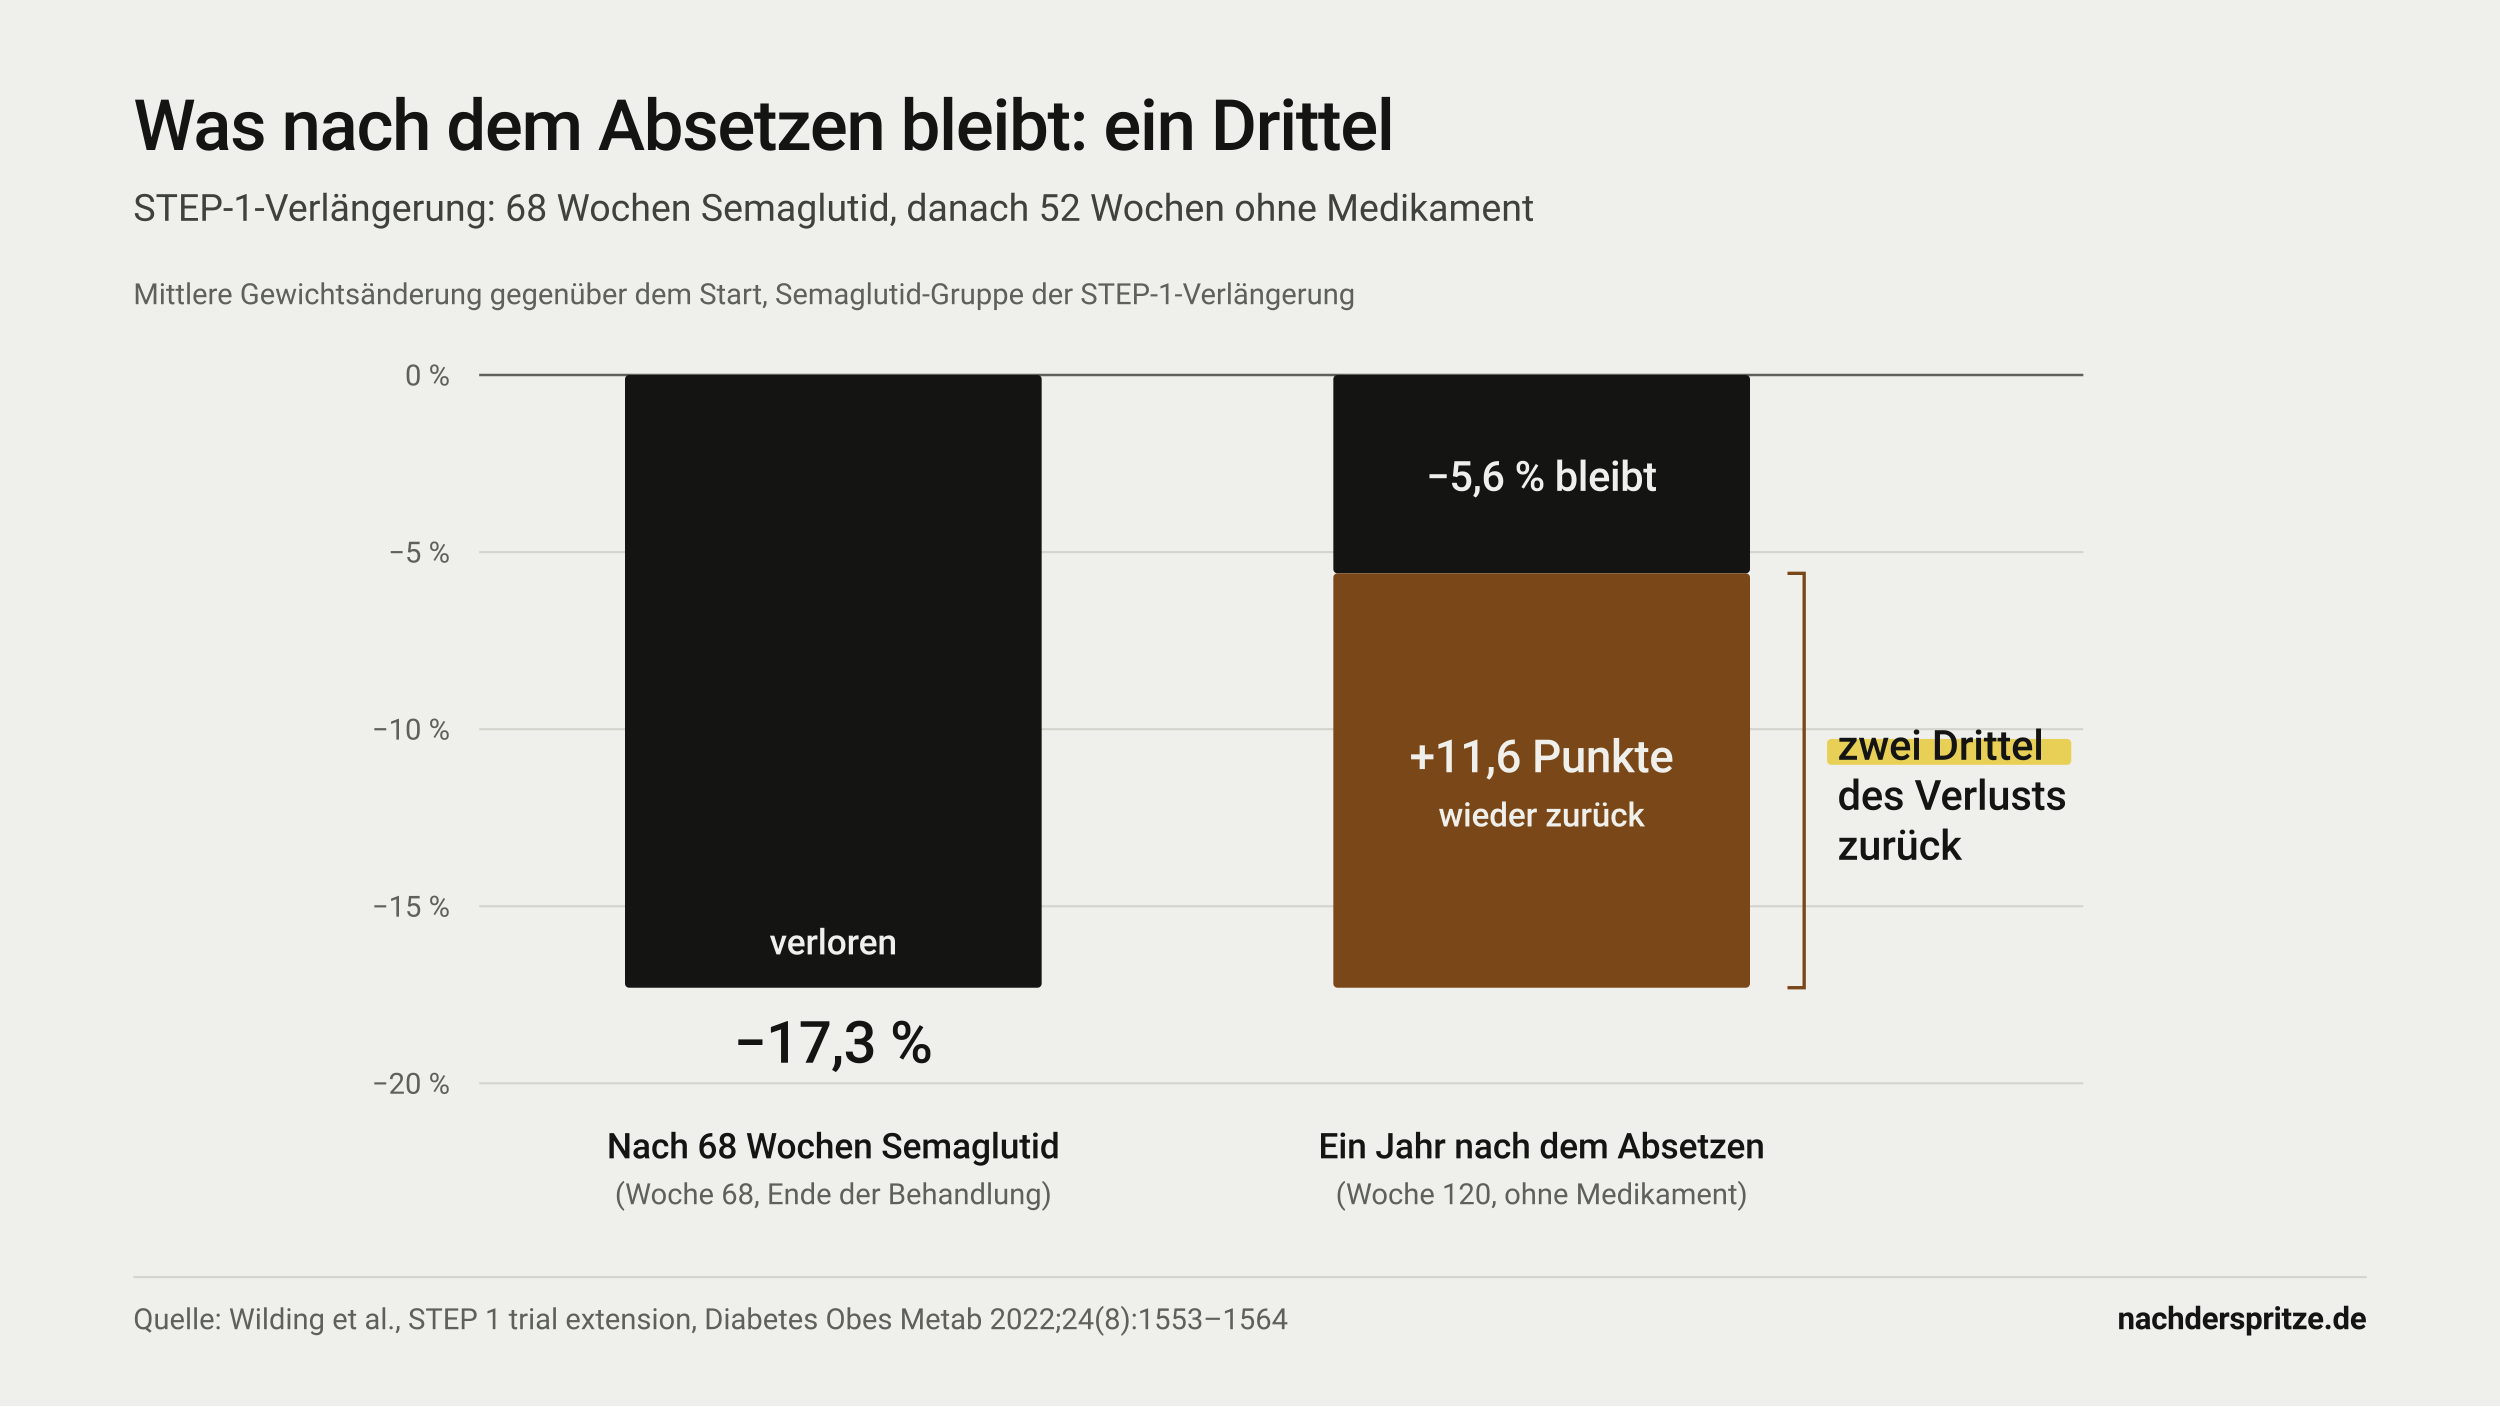
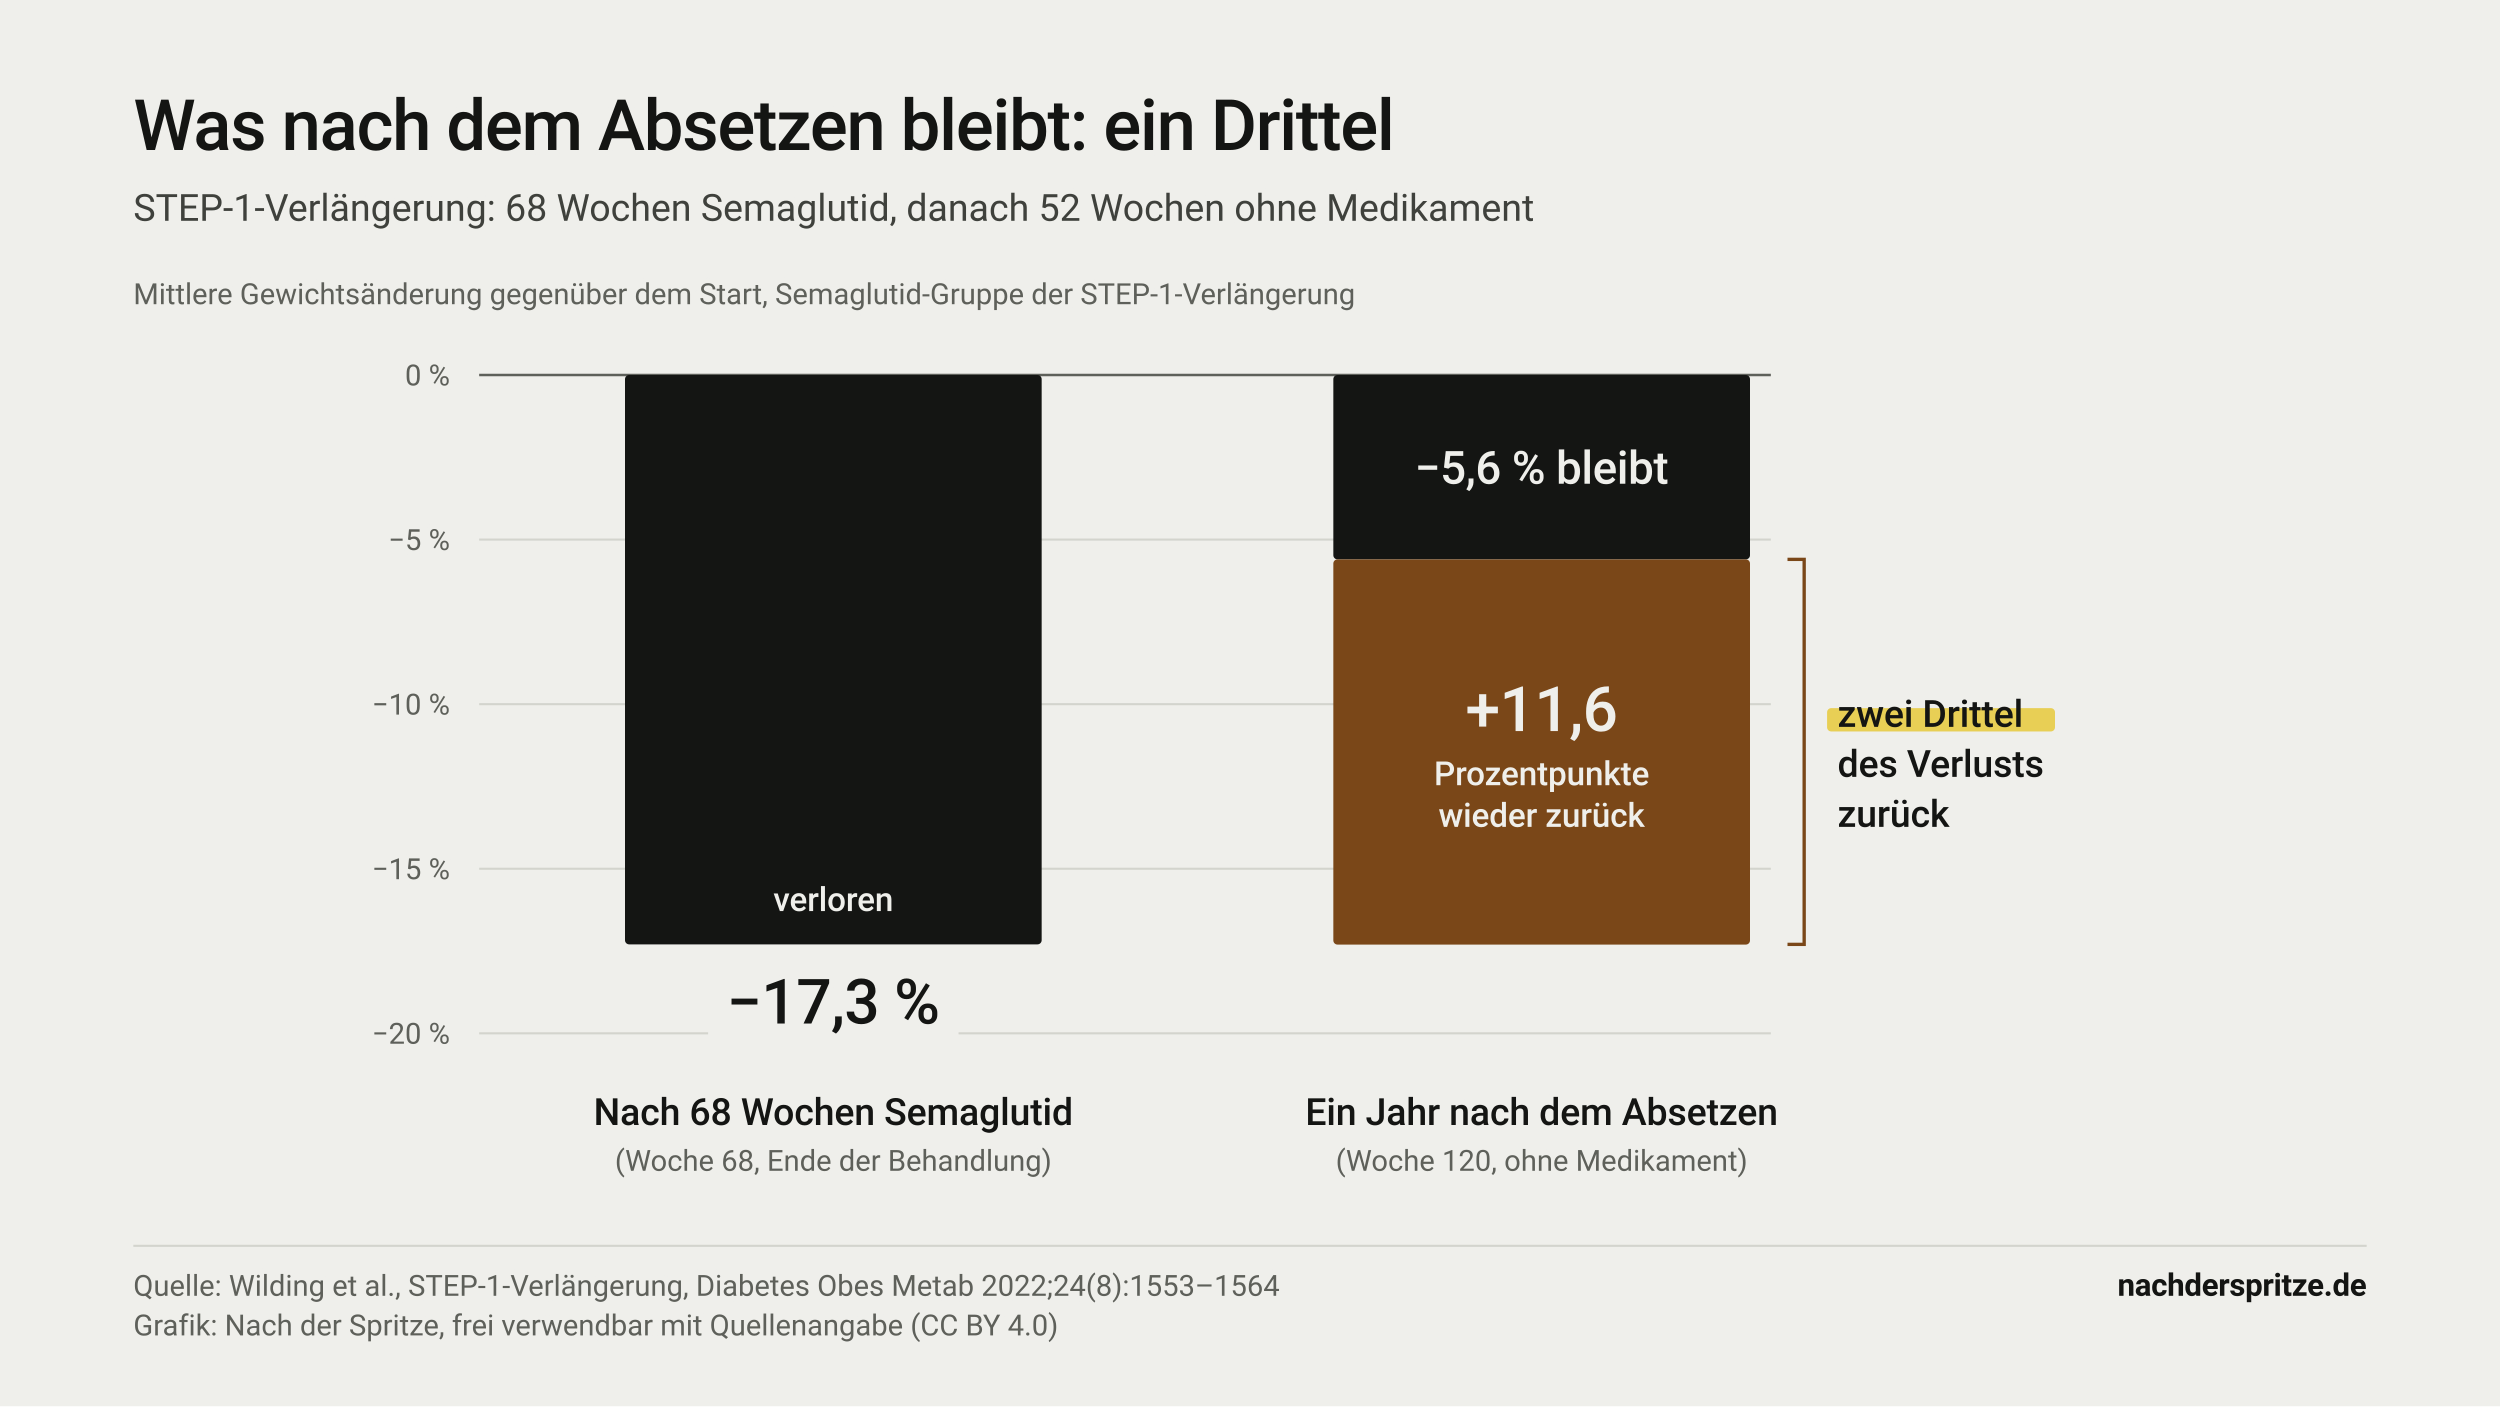
<svg xmlns="http://www.w3.org/2000/svg" width="1200" height="675" viewBox="0 0 1200 675" role="img" aria-labelledby="t d" font-family="'Mona Sans Variable', 'Mona Sans', system-ui, -apple-system, 'Segoe UI', Roboto, Helvetica, Arial, sans-serif">
  <rect width="1200" height="675" fill="#EFEFEB" />
  <text x="64" y="72" font-size="34" font-weight="540" fill="#141513" text-anchor="start" style="font-stretch:116%;letter-spacing:-0.02em" stroke="#EFEFEB" stroke-width="5" stroke-linejoin="round" paint-order="stroke">Was nach dem Absetzen bleibt: ein Drittel</text>
  <text x="64" y="106" font-size="18" font-weight="420" fill="#3F413C" text-anchor="start" style="font-stretch:100%;letter-spacing:0em" stroke="#EFEFEB" stroke-width="5" stroke-linejoin="round" paint-order="stroke">STEP-1-Verlängerung: 68 Wochen Semaglutid, danach 52 Wochen ohne Medikament</text>
  <text x="64" y="146" font-size="14" font-weight="420" fill="#5E605A" text-anchor="start" style="font-stretch:100%;letter-spacing:0em" stroke="#EFEFEB" stroke-width="5" stroke-linejoin="round" paint-order="stroke">Mittlere Gewichtsänderung gegenüber dem Start, Semaglutid-Gruppe der STEP-1-Verlängerung</text>
-   <line x1="230" y1="180" x2="1000" y2="180" stroke="#5E605A" stroke-width="1.2" />
-   <text x="216" y="185" font-size="14" font-weight="440" fill="#5E605A" text-anchor="end" style="font-stretch:100%;letter-spacing:0em;font-variant-numeric:tabular-nums" stroke="#EFEFEB" stroke-width="5" stroke-linejoin="round" paint-order="stroke">0 %</text>
-   <line x1="230" y1="265" x2="1000" y2="265" stroke="#D3D4CD" stroke-width="1" />
-   <text x="216" y="270" font-size="14" font-weight="440" fill="#5E605A" text-anchor="end" style="font-stretch:100%;letter-spacing:0em;font-variant-numeric:tabular-nums" stroke="#EFEFEB" stroke-width="5" stroke-linejoin="round" paint-order="stroke">−5 %</text>
-   <line x1="230" y1="350" x2="1000" y2="350" stroke="#D3D4CD" stroke-width="1" />
-   <text x="216" y="355" font-size="14" font-weight="440" fill="#5E605A" text-anchor="end" style="font-stretch:100%;letter-spacing:0em;font-variant-numeric:tabular-nums" stroke="#EFEFEB" stroke-width="5" stroke-linejoin="round" paint-order="stroke">−10 %</text>
-   <line x1="230" y1="435" x2="1000" y2="435" stroke="#D3D4CD" stroke-width="1" />
-   <text x="216" y="440" font-size="14" font-weight="440" fill="#5E605A" text-anchor="end" style="font-stretch:100%;letter-spacing:0em;font-variant-numeric:tabular-nums" stroke="#EFEFEB" stroke-width="5" stroke-linejoin="round" paint-order="stroke">−15 %</text>
-   <line x1="230" y1="520" x2="1000" y2="520" stroke="#D3D4CD" stroke-width="1" />
-   <text x="216" y="525" font-size="14" font-weight="440" fill="#5E605A" text-anchor="end" style="font-stretch:100%;letter-spacing:0em;font-variant-numeric:tabular-nums" stroke="#EFEFEB" stroke-width="5" stroke-linejoin="round" paint-order="stroke">−20 %</text>
-   <rect class="mk" x="300" y="180" width="200" height="294.1" rx="2" fill="#141513" />
-   <text x="400" y="458.1" font-size="17" font-weight="560" fill="#EFEFEB" text-anchor="middle" style="font-stretch:108%;letter-spacing:-0.005em" class="in">verloren</text>
-   <text x="400" y="510.1" font-size="28" font-weight="560" fill="#141513" text-anchor="middle" style="font-stretch:118%;letter-spacing:-0.01em" stroke="#EFEFEB" stroke-width="5" stroke-linejoin="round" paint-order="stroke">−17,3 %</text>
-   <rect class="mk" x="640" y="180" width="200" height="95.2" rx="2" fill="#141513" />
-   <rect class="mk" x="640" y="275.2" width="200" height="198.9" rx="2" fill="#7A4718" />
-   <text x="740" y="235.6" font-size="20" font-weight="560" fill="#EFEFEB" text-anchor="middle" style="font-stretch:118%;letter-spacing:-0.01em" class="in">−5,6 % bleibt</text>
-   <text x="740" y="370.7" font-size="22" font-weight="560" fill="#EFEFEB" text-anchor="middle" style="font-stretch:118%;letter-spacing:-0.01em" class="in">+11,6 Punkte</text>
-   <text x="740" y="396.7" font-size="16" font-weight="560" fill="#EFEFEB" text-anchor="middle" style="font-stretch:108%;letter-spacing:-0.005em" class="in">wieder zurück</text>
-   <path d="M858 275.2 H866 V474.1 H858" fill="none" stroke="#7A4718" stroke-width="1.6" />
-   <rect x="877" y="354.7" width="117.2" height="12.4" rx="2" fill="#E8CF55" />
-   <text x="882" y="364.7" font-size="20" font-weight="560" fill="#141513" text-anchor="start" style="font-stretch:108%;letter-spacing:-0.005em">zwei Drittel</text>
-   <text x="882" y="388.7" font-size="20" font-weight="560" fill="#141513" text-anchor="start" style="font-stretch:108%;letter-spacing:-0.005em" stroke="#EFEFEB" stroke-width="5" stroke-linejoin="round" paint-order="stroke">des Verlusts</text>
-   <text x="882" y="412.7" font-size="20" font-weight="560" fill="#141513" text-anchor="start" style="font-stretch:108%;letter-spacing:-0.005em" stroke="#EFEFEB" stroke-width="5" stroke-linejoin="round" paint-order="stroke">zurück</text>
-   <text x="400" y="556" font-size="17" font-weight="560" fill="#141513" text-anchor="middle" style="font-stretch:108%;letter-spacing:-0.005em" stroke="#EFEFEB" stroke-width="5" stroke-linejoin="round" paint-order="stroke">Nach 68 Wochen Semaglutid</text>
-   <text x="400" y="578" font-size="14" font-weight="420" fill="#5E605A" text-anchor="middle" style="font-stretch:100%;letter-spacing:0em" stroke="#EFEFEB" stroke-width="5" stroke-linejoin="round" paint-order="stroke">(Woche 68, Ende der Behandlung)</text>
-   <text x="740" y="556" font-size="17" font-weight="560" fill="#141513" text-anchor="middle" style="font-stretch:108%;letter-spacing:-0.005em" stroke="#EFEFEB" stroke-width="5" stroke-linejoin="round" paint-order="stroke">Ein Jahr nach dem Absetzen</text>
-   <text x="740" y="578" font-size="14" font-weight="420" fill="#5E605A" text-anchor="middle" style="font-stretch:100%;letter-spacing:0em" stroke="#EFEFEB" stroke-width="5" stroke-linejoin="round" paint-order="stroke">(Woche 120, ohne Medikament)</text>
-   <line x1="64" y1="613" x2="1136" y2="613" stroke="#D3D4CD" stroke-width="1" />
-   <text x="64" y="638" font-size="14" font-weight="420" fill="#5E605A" text-anchor="start" style="font-stretch:100%;letter-spacing:0em" stroke="#EFEFEB" stroke-width="5" stroke-linejoin="round" paint-order="stroke">Quelle: Wilding et al., STEP 1 trial extension, Diabetes Obes Metab 2022;24(8):1553–1564</text>
-   <text x="1136" y="638" font-size="15" font-weight="600" fill="#141513" text-anchor="end" style="font-stretch:125%;letter-spacing:-0.01em" stroke="#EFEFEB" stroke-width="5" stroke-linejoin="round" paint-order="stroke">nachderspritze.de</text>
+   <line class="g" x1="230" y1="180" x2="850" y2="180" stroke="#5E605A" stroke-width="1.2" />
+   <text x="216" y="185" font-size="14" font-weight="440" fill="#5E605A" text-anchor="end" style="font-stretch:100%;letter-spacing:0em" stroke="#EFEFEB" stroke-width="5" stroke-linejoin="round" paint-order="stroke">0 %</text>
+   <line class="g" x1="230" y1="259" x2="850" y2="259" stroke="#D3D4CD" stroke-width="1" />
+   <text x="216" y="264" font-size="14" font-weight="440" fill="#5E605A" text-anchor="end" style="font-stretch:100%;letter-spacing:0em" stroke="#EFEFEB" stroke-width="5" stroke-linejoin="round" paint-order="stroke">−5 %</text>
+   <line class="g" x1="230" y1="338" x2="850" y2="338" stroke="#D3D4CD" stroke-width="1" />
+   <text x="216" y="343" font-size="14" font-weight="440" fill="#5E605A" text-anchor="end" style="font-stretch:100%;letter-spacing:0em" stroke="#EFEFEB" stroke-width="5" stroke-linejoin="round" paint-order="stroke">−10 %</text>
+   <line class="g" x1="230" y1="417" x2="850" y2="417" stroke="#D3D4CD" stroke-width="1" />
+   <text x="216" y="422" font-size="14" font-weight="440" fill="#5E605A" text-anchor="end" style="font-stretch:100%;letter-spacing:0em" stroke="#EFEFEB" stroke-width="5" stroke-linejoin="round" paint-order="stroke">−15 %</text>
+   <line class="g" x1="230" y1="496" x2="339.9" y2="496" stroke="#D3D4CD" stroke-width="1" />
+   <line class="g" x1="460.1" y1="496" x2="850" y2="496" stroke="#D3D4CD" stroke-width="1" />
+   <text x="216" y="501" font-size="14" font-weight="440" fill="#5E605A" text-anchor="end" style="font-stretch:100%;letter-spacing:0em" stroke="#EFEFEB" stroke-width="5" stroke-linejoin="round" paint-order="stroke">−20 %</text>
+   <rect class="mk" x="300" y="180" width="200" height="273.3" rx="2" fill="#141513" />
+   <text x="400" y="437.3" font-size="16" font-weight="560" fill="#EFEFEB" text-anchor="middle" style="font-stretch:108%;letter-spacing:-0.005em" class="in">verloren</text>
+   <text x="400" y="491.3" font-size="30" font-weight="560" fill="#141513" text-anchor="middle" style="font-stretch:118%;letter-spacing:-0.01em" stroke="#EFEFEB" stroke-width="5" stroke-linejoin="round" paint-order="stroke">−17,3 %</text>
+   <rect class="mk" x="640" y="180" width="200" height="88.5" rx="2" fill="#141513" />
+   <rect class="mk" x="640" y="268.5" width="200" height="184.9" rx="2" fill="#7A4718" />
+   <text x="740" y="232.2" font-size="22" font-weight="560" fill="#EFEFEB" text-anchor="middle" style="font-stretch:118%;letter-spacing:-0.01em" class="in">−5,6 % bleibt</text>
+   <text x="740" y="350.9" font-size="30" font-weight="560" fill="#EFEFEB" text-anchor="middle" style="font-stretch:118%;letter-spacing:-0.01em" class="in">+11,6</text>
+   <text x="740" y="376.9" font-size="16" font-weight="560" fill="#EFEFEB" text-anchor="middle" style="font-stretch:108%;letter-spacing:-0.005em" class="in">Prozentpunkte</text>
+   <text x="740" y="396.9" font-size="16" font-weight="560" fill="#EFEFEB" text-anchor="middle" style="font-stretch:108%;letter-spacing:-0.005em" class="in">wieder zurück</text>
+   <path d="M858 268.5 H866 V453.3 H858" fill="none" stroke="#7A4718" stroke-width="1.6" />
+   <rect x="877" y="339.9" width="109.4" height="11.2" rx="2" fill="#E8CF55" />
+   <text x="882" y="348.9" font-size="18" font-weight="560" fill="#141513" text-anchor="start" style="font-stretch:108%;letter-spacing:-0.005em">zwei Drittel</text>
+   <text x="882" y="372.9" font-size="18" font-weight="560" fill="#141513" text-anchor="start" style="font-stretch:108%;letter-spacing:-0.005em" stroke="#EFEFEB" stroke-width="5" stroke-linejoin="round" paint-order="stroke">des Verlusts</text>
+   <text x="882" y="396.9" font-size="18" font-weight="560" fill="#141513" text-anchor="start" style="font-stretch:108%;letter-spacing:-0.005em" stroke="#EFEFEB" stroke-width="5" stroke-linejoin="round" paint-order="stroke">zurück</text>
+   <text x="400" y="540" font-size="18" font-weight="560" fill="#141513" text-anchor="middle" style="font-stretch:108%;letter-spacing:-0.005em" stroke="#EFEFEB" stroke-width="5" stroke-linejoin="round" paint-order="stroke">Nach 68 Wochen Semaglutid</text>
+   <text x="400" y="562" font-size="14" font-weight="420" fill="#5E605A" text-anchor="middle" style="font-stretch:100%;letter-spacing:0em" stroke="#EFEFEB" stroke-width="5" stroke-linejoin="round" paint-order="stroke">(Woche 68, Ende der Behandlung)</text>
+   <text x="740" y="540" font-size="18" font-weight="560" fill="#141513" text-anchor="middle" style="font-stretch:108%;letter-spacing:-0.005em" stroke="#EFEFEB" stroke-width="5" stroke-linejoin="round" paint-order="stroke">Ein Jahr nach dem Absetzen</text>
+   <text x="740" y="562" font-size="14" font-weight="420" fill="#5E605A" text-anchor="middle" style="font-stretch:100%;letter-spacing:0em" stroke="#EFEFEB" stroke-width="5" stroke-linejoin="round" paint-order="stroke">(Woche 120, ohne Medikament)</text>
+   <line class="fy" x1="64" y1="598" x2="1136" y2="598" stroke="#D3D4CD" stroke-width="1" />
+   <text x="64" y="622" font-size="14" font-weight="420" fill="#5E605A" text-anchor="start" style="font-stretch:100%;letter-spacing:0em" stroke="#EFEFEB" stroke-width="5" stroke-linejoin="round" paint-order="stroke" class="ft">Quelle: Wilding et al., STEP-1-Verlängerung, Diabetes Obes Metab 2022;24(8):1553–1564</text>
+   <text x="64" y="641" font-size="14" font-weight="420" fill="#5E605A" text-anchor="start" style="font-stretch:100%;letter-spacing:0em" stroke="#EFEFEB" stroke-width="5" stroke-linejoin="round" paint-order="stroke" class="ft">Grafik: Nach der Spritze, frei verwendbar mit Quellenangabe (CC BY 4.0)</text>
+   <text x="1136" y="622" font-size="15" font-weight="600" fill="#141513" text-anchor="end" style="font-stretch:125%;letter-spacing:-0.01em" stroke="#EFEFEB" stroke-width="5" stroke-linejoin="round" paint-order="stroke" class="ft">nachderspritze.de</text>
</svg>
